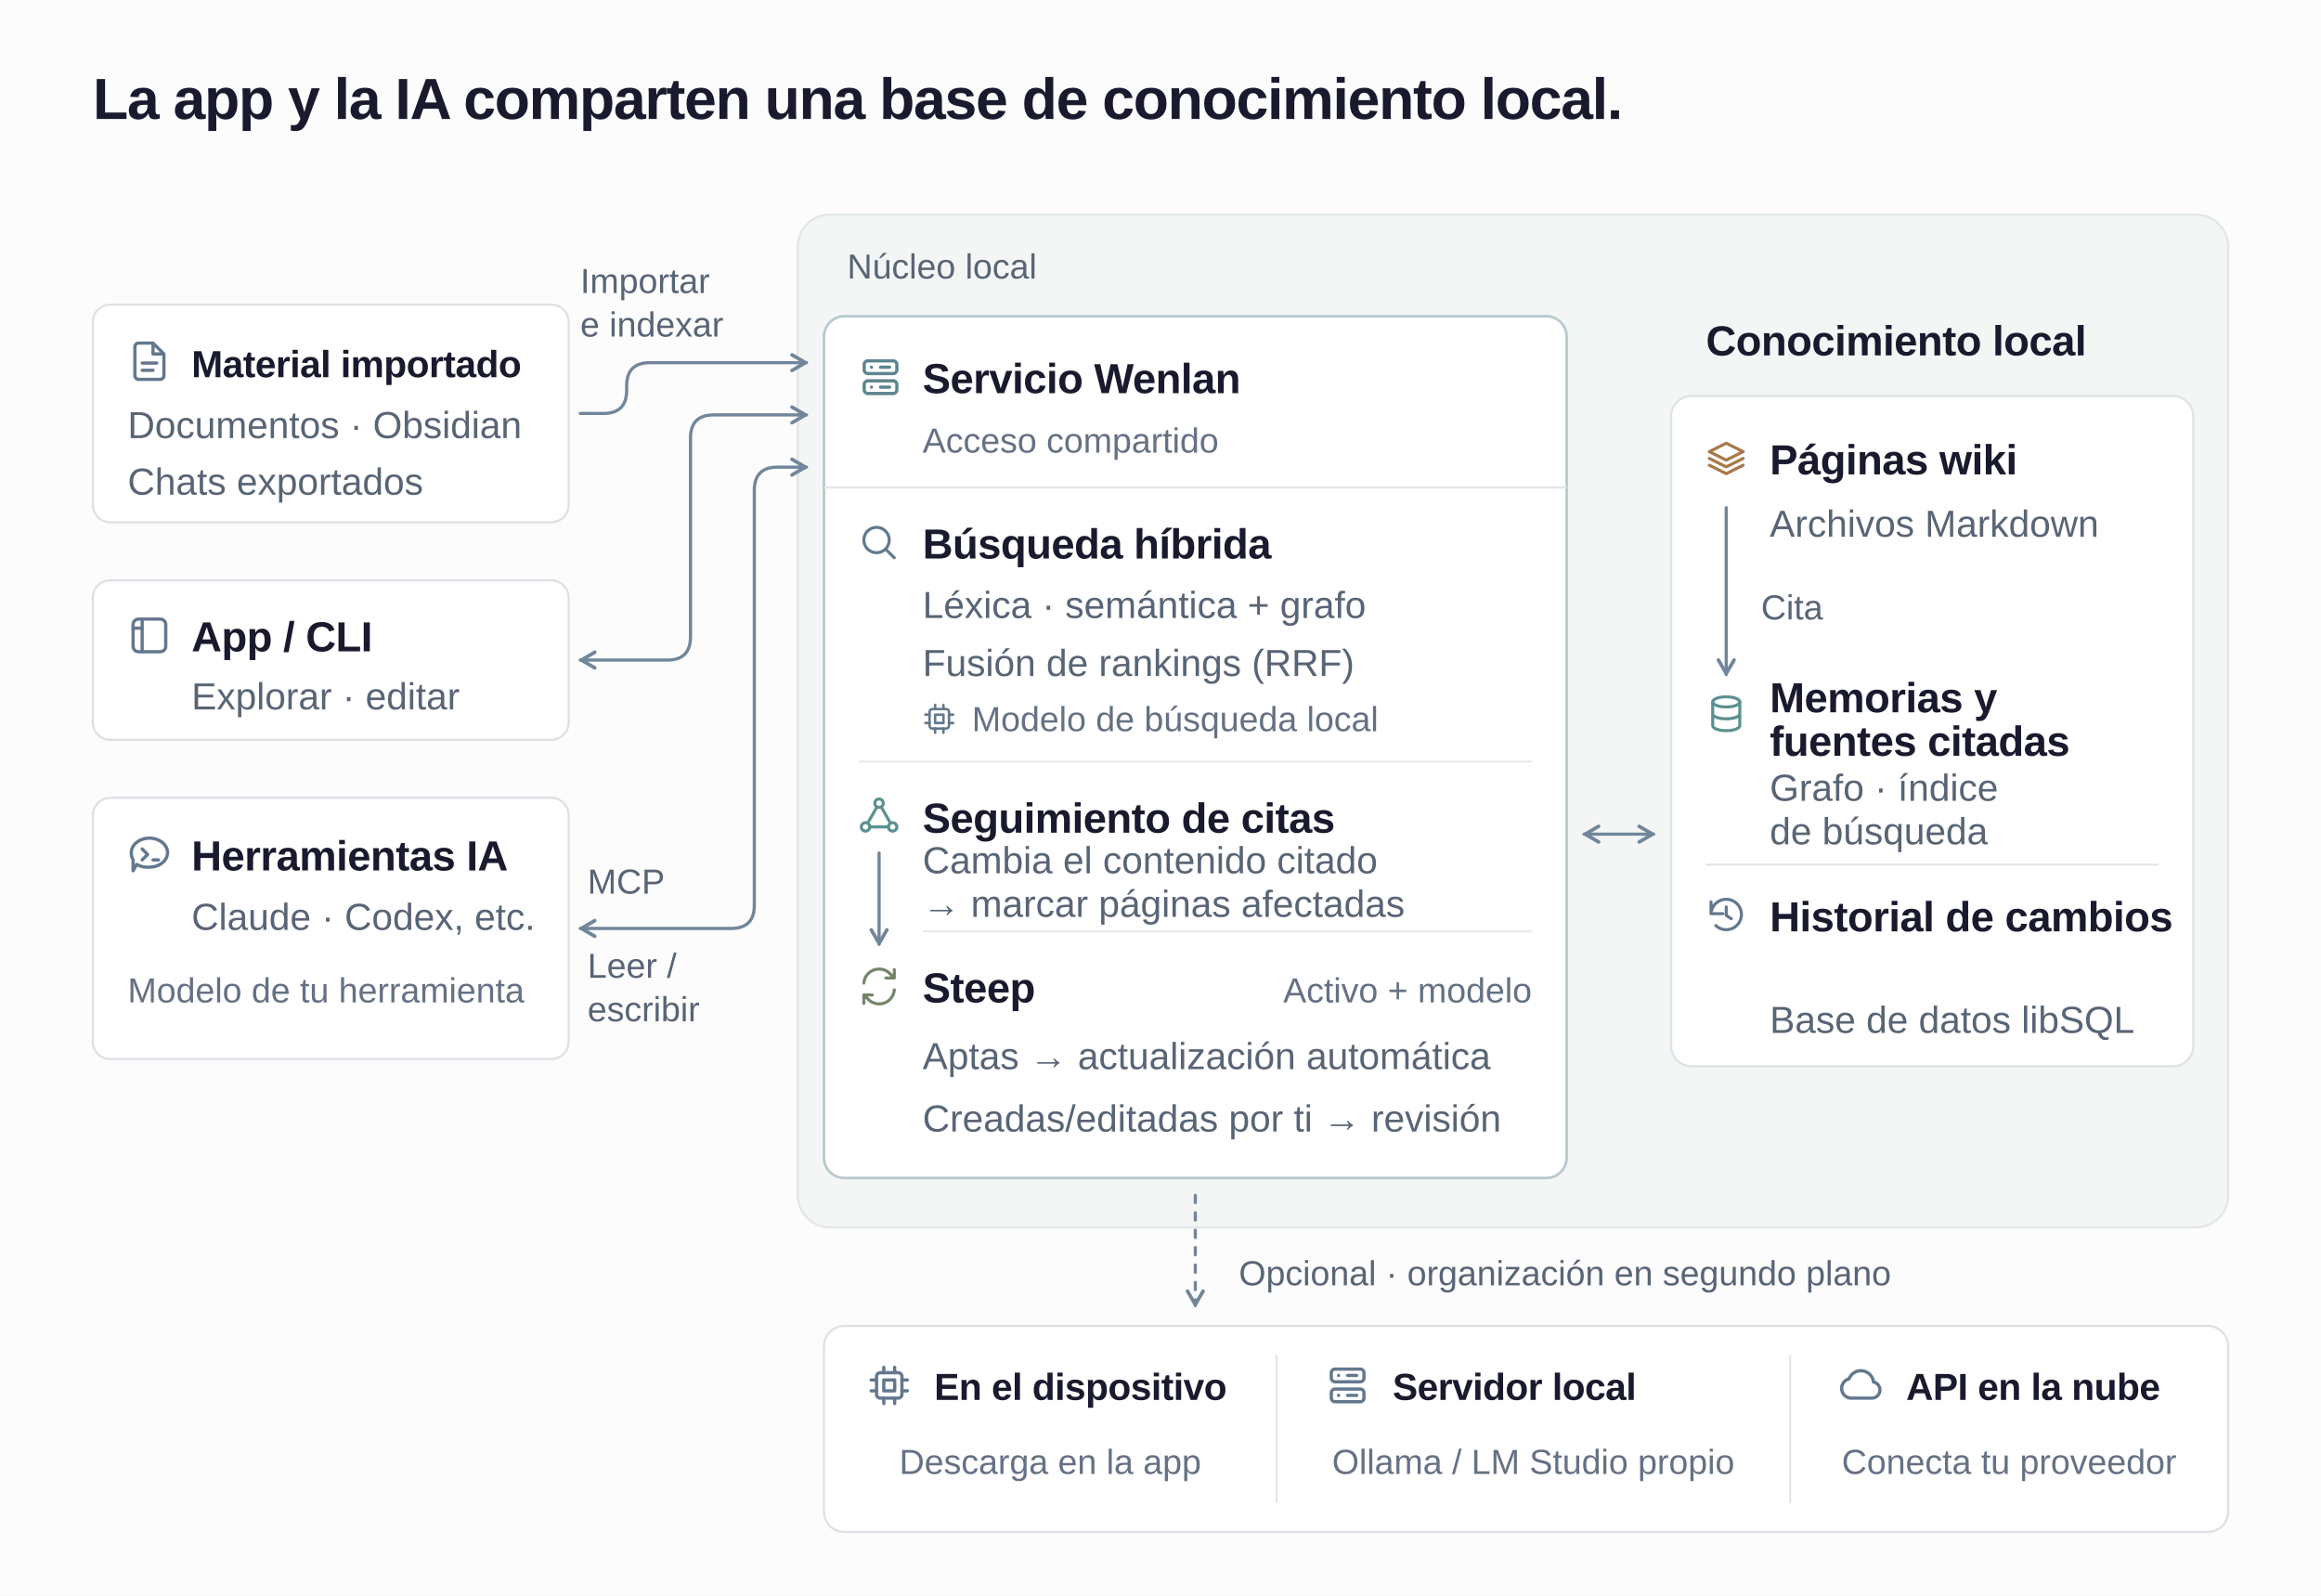
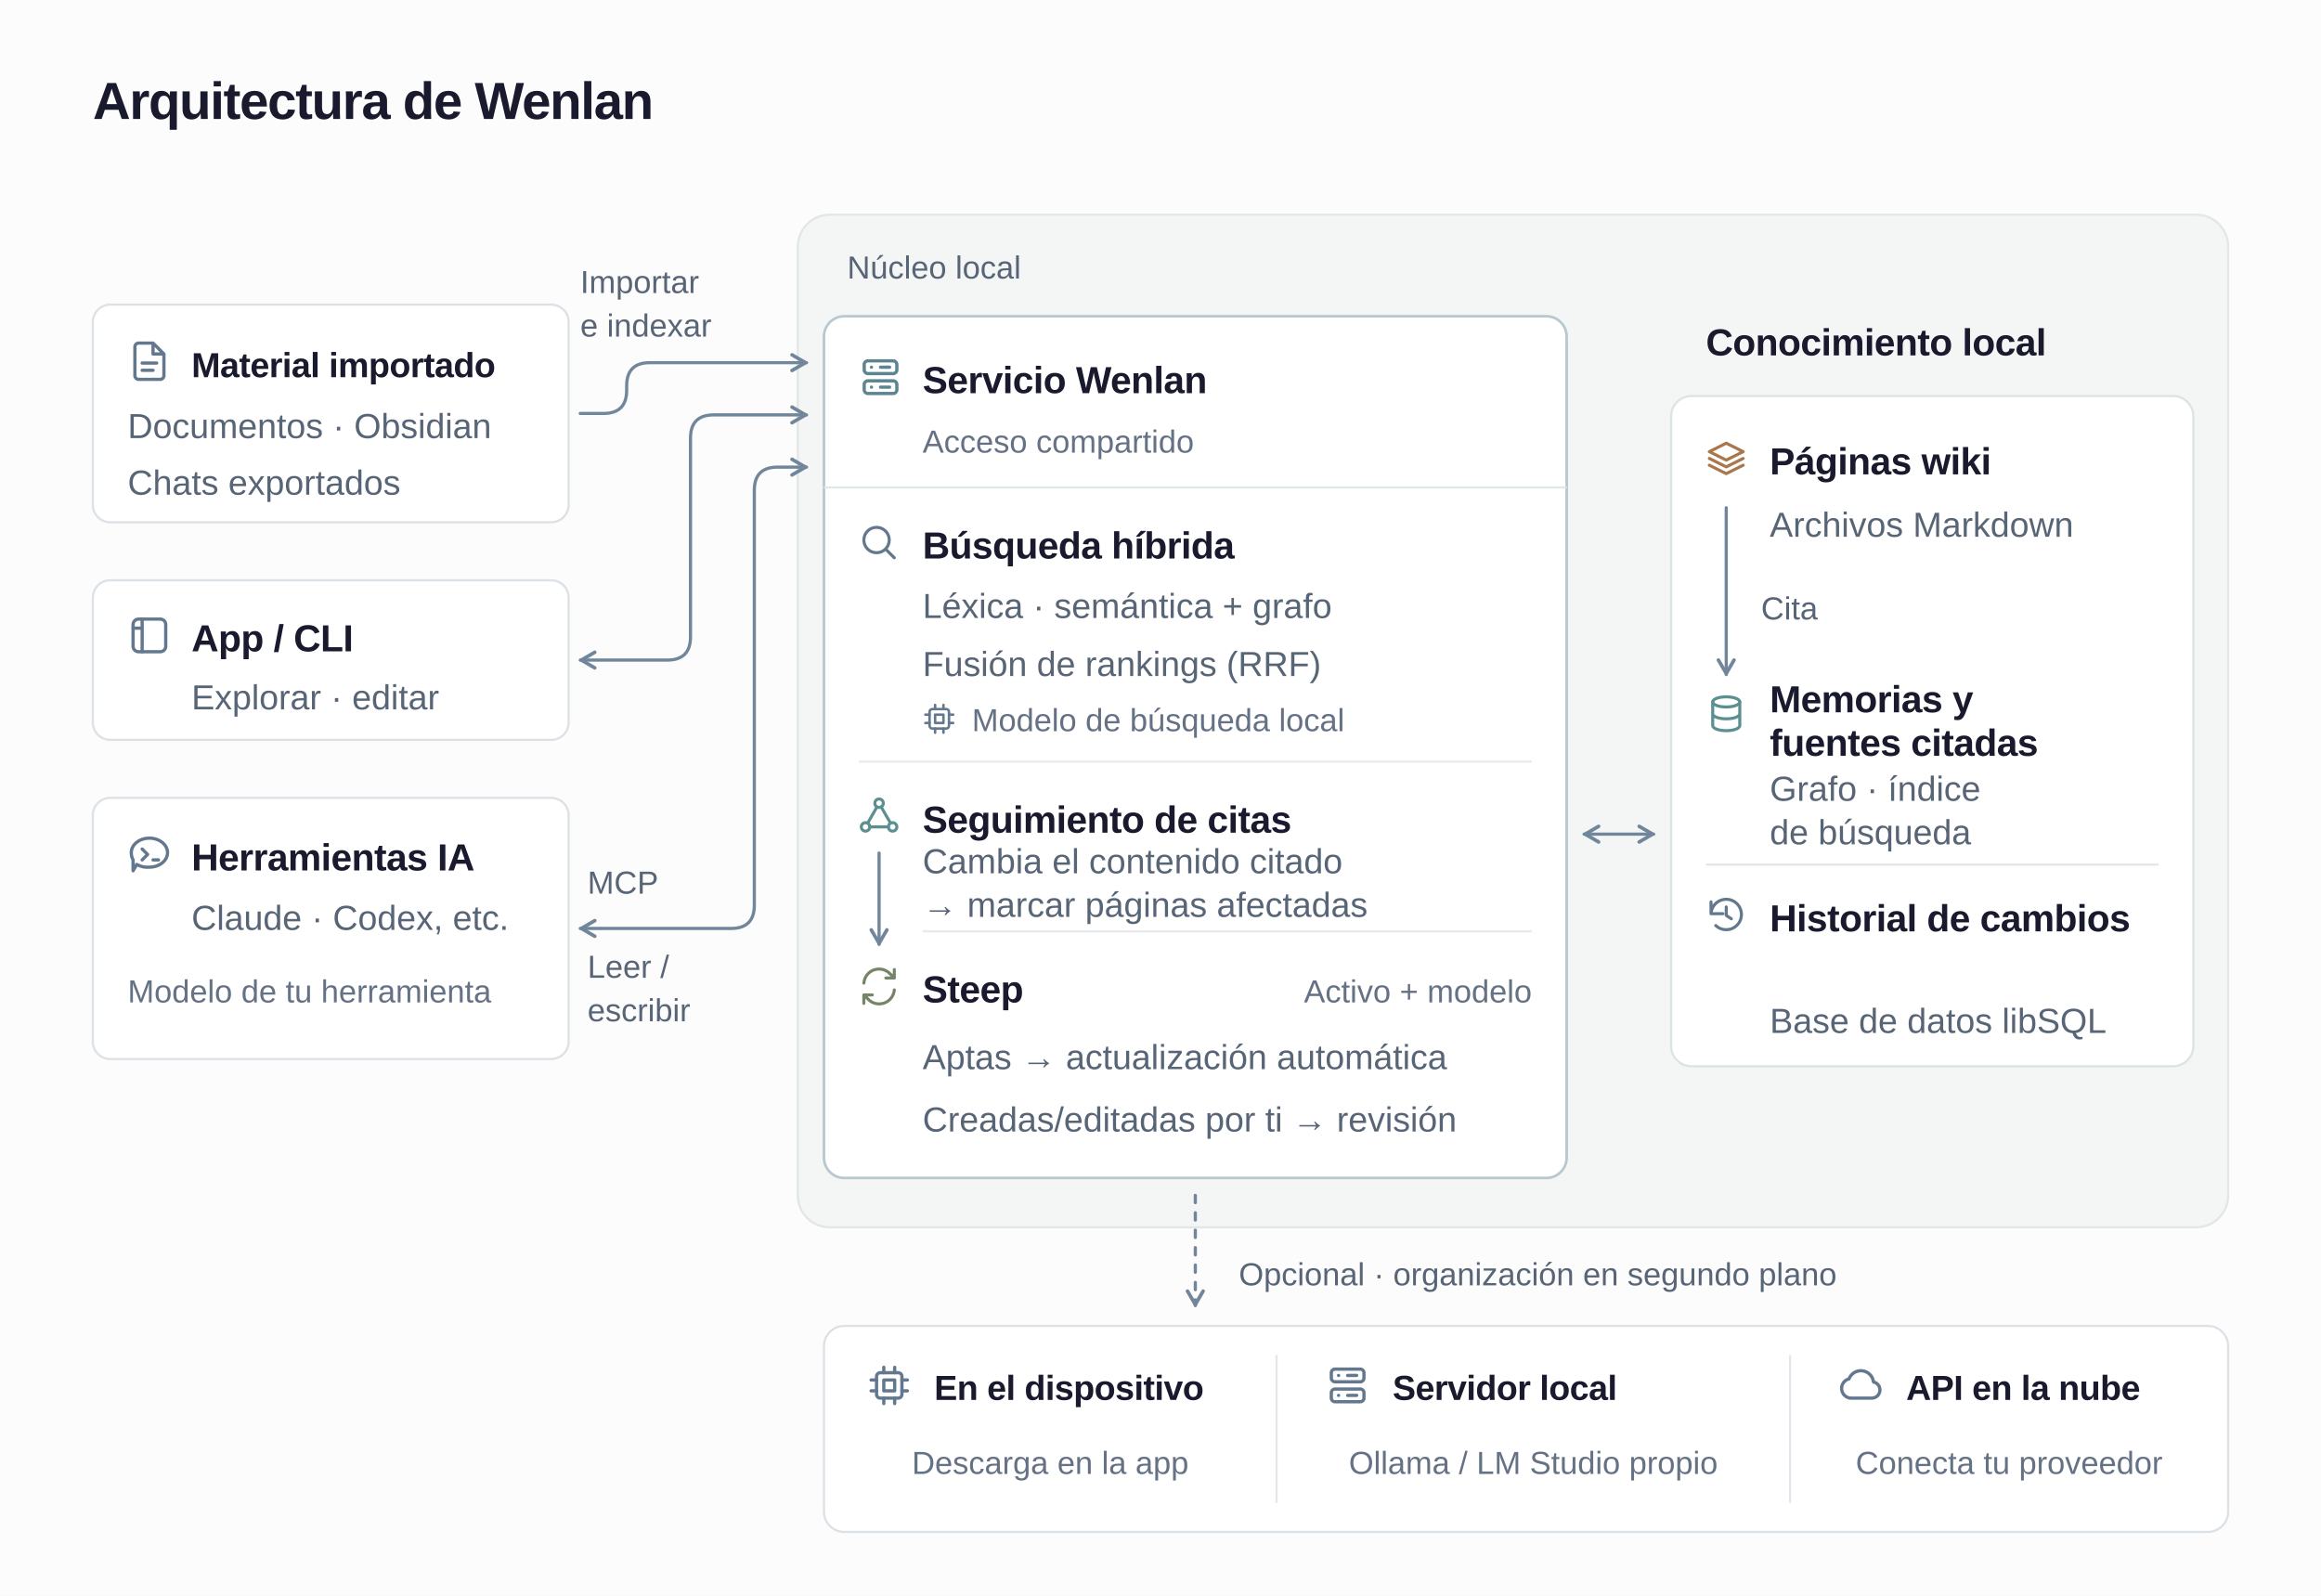
<svg xmlns="http://www.w3.org/2000/svg" width="1600" height="1100" viewBox="0 0 1600 1100">
  <defs>
    <style>
      text { font-family: 'PingFang TC','Helvetica Neue',Arial,sans-serif; fill:#1a1a2e; }
-       .title {font-size:40px;font-weight:600;letter-spacing:-.8px}
-       .heading {font-size:29px;font-weight:600;letter-spacing:-.3px}
-       .body {font-size:26px;font-weight:400;fill:#586576}
-       .label {font-size:24px;font-weight:500;fill:#586576}
-       .small {font-size:24px;font-weight:400;fill:#657184}
+       .title {font-size:36px;font-weight:600;letter-spacing:-.8px}
+       .heading {font-size:26px;font-weight:600;letter-spacing:-.3px}
+       .body {font-size:24px;font-weight:400;fill:#586576}
+       .label {font-size:22px;font-weight:500;fill:#586576}
+       .small {font-size:22px;font-weight:400;fill:#657184}
      .icon {fill:none;stroke:currentColor;stroke-width:1.8;stroke-linecap:round;stroke-linejoin:round}
      .wire {fill:none;stroke:#71869b;stroke-width:2.2;stroke-linecap:round;stroke-linejoin:round}
    </style>
    <marker id="arrow" viewBox="0 0 10 10" refX="8.5" refY="5" markerWidth="7" markerHeight="7" orient="auto-start-reverse">
      <path d="M2 1.5 8 5 2 8.5" fill="none" stroke="#71869b" stroke-width="1.6" stroke-linecap="round" stroke-linejoin="round" />
    </marker>
    <symbol id="app" viewBox="0 0 24 24">
      <rect x="3" y="3" width="18" height="18" rx="3" />
      <path d="M8 3v18M3 8h5" />
    </symbol>
    <symbol id="tools" viewBox="0 0 24 24">
      <path d="M5 17.5 3 21v-6a8 8 0 0 1-1-4c0-4.4 4.5-8 10-8s10 3.6 10 8-4.5 8-10 8a12 12 0 0 1-7-1.5Z" />
      <path d="m8 9 3 3-3 3m6 0h3" />
    </symbol>
    <symbol id="layers" viewBox="0 0 24 24">
      <path d="m12 3 10 5-10 5L2 8 12 3Zm-10 9 10 5 10-5M2 16l10 5 10-5" />
    </symbol>
    <symbol id="database" viewBox="0 0 24 24">
      <ellipse cx="12" cy="5" rx="8" ry="3" />
      <path d="M4 5v14c0 1.7 3.6 3 8 3s8-1.3 8-3V5M4 12c0 1.7 3.6 3 8 3s8-1.3 8-3" />
    </symbol>
    <symbol id="server" viewBox="0 0 24 24">
      <rect x="3" y="3" width="18" height="7" rx="2" />
      <rect x="3" y="14" width="18" height="7" rx="2" />
      <path d="M7 6.5h.01M7 17.5h.01M12 6.5h5M12 17.5h5" />
    </symbol>
    <symbol id="chip" viewBox="0 0 24 24">
      <rect x="5" y="5" width="14" height="14" rx="2" />
      <path d="M9 9h6v6H9zM9 2v3M15 2v3M9 19v3M15 19v3M2 9h3M2 15h3M19 9h3M19 15h3" />
    </symbol>
    <symbol id="cloud" viewBox="0 0 24 24">
      <path d="M6 19H18a4.5 4.5 0 0 0 .8-8.9A7 7 0 0 0 5.3 8.4 5.4 5.4 0 0 0 6 19Z" />
    </symbol>
    <symbol id="file" viewBox="0 0 24 24">
      <path d="M14 2H6a2 2 0 0 0-2 2v16a2 2 0 0 0 2 2h12a2 2 0 0 0 2-2V8Z M14 2v6h6 M8 13h8 M8 17h6" />
    </symbol>
    <symbol id="search" viewBox="0 0 24 24">
      <circle cx="10.5" cy="10.5" r="7.5" />
      <path d="m16 16 5 5" />
    </symbol>
    <symbol id="graph" viewBox="0 0 24 24">
      <circle cx="12" cy="4" r="2.5" />
      <circle cx="4" cy="18" r="2.5" />
      <circle cx="20" cy="18" r="2.5" />
      <path d="M10.7 6.3 5.3 15.7 M13.3 6.3l5.4 9.4 M6.5 18h11" />
    </symbol>
    <symbol id="refresh" viewBox="0 0 24 24">
      <path d="M3 10a9 9 0 0 1 15.5-5.5L21 7 M21 2v5h-5 M21 14a9 9 0 0 1-15.5 5.5L3 17 M3 22v-5h5" />
    </symbol>
    <symbol id="history" viewBox="0 0 24 24">
      <path d="M3 11a9 9 0 1 1 2.8 7 M3 4v7h7 M12 7v5l3 2" />
    </symbol>
  </defs>
  <rect width="1600" height="1100" fill="#fcfcfc" />
-   <text class="title" x="64" y="82">La app y la IA comparten una base de conocimiento local.</text>
+   <text class="title" x="64" y="82">Arquitectura de Wenlan</text>
  <rect x="550" y="148" width="986" height="698" rx="22" fill="#f4f6f6" stroke="#e1e6e7" stroke-width="1.5" />
  <text class="label" x="584" y="192">Núcleo local</text>
  <rect x="64" y="210" width="328" height="150" rx="12" fill="#fff" stroke="#dce1e6" stroke-width="1.5" />
  <use href="#file" x="88" y="234" width="30" height="30" class="icon" color="#63788e" />
-   <text class="heading" x="132" y="260" style="font-size:26px">Material importado</text>
+   <text class="heading" x="132" y="260" style="font-size:24px">Material importado</text>
  <text class="body" x="88" y="302">Documentos · Obsidian</text>
  <text class="body" x="88" y="341">Chats exportados</text>
  <rect x="64" y="400" width="328" height="110" rx="12" fill="#fff" stroke="#dce1e6" stroke-width="1.5" />
  <use href="#app" x="88" y="423" width="30" height="30" class="icon" color="#63788e" />
  <text class="heading" x="132" y="449">App / CLI</text>
  <text class="body" x="132" y="489">Explorar · editar</text>
  <rect x="64" y="550" width="328" height="180" rx="12" fill="#fff" stroke="#dce1e6" stroke-width="1.5" />
  <use href="#tools" x="88" y="574" width="30" height="30" class="icon" color="#63788e" />
  <text class="heading" x="132" y="600">Herramientas IA</text>
  <text class="body" x="132" y="641">Claude · Codex, etc.</text>
  <text class="small" x="88" y="691">Modelo de tu herramienta</text>
  <path class="wire" d="M400 285H416Q432 285 432 269V266Q432 250 448 250H556" marker-end="url(#arrow)" />
  <path class="wire" d="M400 455H460Q476 455 476 439V302Q476 286 492 286H556" marker-start="url(#arrow)" marker-end="url(#arrow)" />
  <path class="wire" d="M400 640H504Q520 640 520 624V338Q520 322 536 322H556" marker-start="url(#arrow)" marker-end="url(#arrow)" />
  <text class="label" x="400" y="202">Importar<tspan x="400" dy="30">e indexar</tspan>
  </text>
  <text class="label" x="405" y="616">MCP</text>
  <text class="label" x="405" y="674">Leer /<tspan x="405" dy="30">escribir</tspan>
  </text>
  <rect x="568" y="218" width="512" height="594" rx="14" fill="#fff" stroke="#b8c8ce" stroke-width="1.8" />
  <use href="#server" x="592" y="245" width="30" height="30" class="icon" color="#5d8590" />
  <text class="heading" x="636" y="271">Servicio Wenlan</text>
  <text class="small" x="636" y="312">Acceso compartido</text>
  <path d="M568 336H1080" stroke="#e1e6e7" stroke-width="1.5" />
  <use href="#search" x="592" y="360" width="28" height="28" class="icon" color="#63788e" />
  <text class="heading" x="636" y="385">Búsqueda híbrida</text>
  <text class="body" x="636" y="426">Léxica · semántica + grafo</text>
  <text class="body" x="636" y="466">Fusión de rankings (RRF)</text>
  <use href="#chip" x="636" y="484" width="23" height="23" class="icon" color="#63788e" />
  <text class="small" x="670" y="504">Modelo de búsqueda local</text>
  <path d="M592 525H1056" stroke="#e7ebed" stroke-width="1.5" />
  <use href="#graph" x="592" y="549" width="28" height="28" class="icon" color="#5c9090" />
  <text class="heading" x="636" y="574">Seguimiento de citas</text>
  <text class="body" x="636" y="602">Cambia el contenido citado<tspan x="636" dy="30">→ marcar páginas afectadas</tspan>
  </text>
  <path class="wire" d="M606 588V651" stroke="#91a09a" marker-end="url(#arrow)" />
  <path d="M636 642H1056" stroke="#e7ebed" stroke-width="1.5" />
  <use href="#refresh" x="592" y="666" width="28" height="28" class="icon" color="#768567" />
  <text class="heading" x="636" y="691">Steep</text>
  <text class="small" x="1056" y="691" text-anchor="end">Activo + modelo</text>
  <text class="body" x="636" y="737">Aptas → actualización automática</text>
  <text class="body" x="636" y="780">Creadas/editadas por ti → revisión</text>
  <path class="wire" d="M1092 575H1140" marker-start="url(#arrow)" marker-end="url(#arrow)" />
  <text class="heading" x="1176" y="245">Conocimiento local</text>
  <rect x="1152" y="273" width="360" height="462" rx="14" fill="#fff" stroke="#dce3e5" stroke-width="1.5" />
  <use href="#layers" x="1176" y="302" width="28" height="28" class="icon" color="#a9774b" />
  <text class="heading" x="1220" y="327">Páginas wiki</text>
  <text class="body" x="1220" y="370">Archivos Markdown</text>
  <path class="wire" d="M1190 350V465" marker-end="url(#arrow)" />
  <text class="label" x="1214" y="427">Cita</text>
  <use href="#database" x="1176" y="478" width="28" height="28" class="icon" color="#5c9090" />
  <text class="heading" x="1220" y="491">Memorias y<tspan x="1220" dy="30">fuentes citadas</tspan>
  </text>
  <text class="body" x="1220" y="552">Grafo · índice<tspan x="1220" dy="30">de búsqueda</tspan>
  </text>
  <path d="M1176 596H1488" stroke="#e1e6e7" stroke-width="1.5" />
  <use href="#history" x="1176" y="617" width="28" height="28" class="icon" color="#63788e" />
  <text class="heading" x="1220" y="642">Historial de cambios</text>
  <text class="body" x="1220" y="712">Base de datos libSQL</text>
  <path class="wire" d="M824 824V900" marker-end="url(#arrow)" stroke-dasharray="5 7" />
  <text class="label" x="854" y="886">Opcional · organización en segundo plano</text>
  <rect x="568" y="914" width="968" height="142" rx="14" fill="#fff" stroke="#dce1e6" stroke-width="1.5" />
  <use href="#chip" x="598" y="940" width="30" height="30" class="icon" color="#63788e" />
-   <text class="heading" x="644" y="965" style="font-size:26px">En el dispositivo</text>
+   <text class="heading" x="644" y="965" style="font-size:24px">En el dispositivo</text>
  <path d="M880 934V1036M1234 934V1036" stroke="#e3e7eb" stroke-width="1.5" />
  <use href="#server" x="914" y="940" width="30" height="30" class="icon" color="#63788e" />
-   <text class="heading" x="960" y="965" style="font-size:26px">Servidor local</text>
+   <text class="heading" x="960" y="965" style="font-size:24px">Servidor local</text>
  <use href="#cloud" x="1268" y="940" width="30" height="30" class="icon" color="#63788e" />
-   <text class="heading" x="1314" y="965" style="font-size:26px">API en la nube</text>
+   <text class="heading" x="1314" y="965" style="font-size:24px">API en la nube</text>
  <text class="small" x="724" y="1016" text-anchor="middle">Descarga en la app</text>
  <text class="small" x="1057" y="1016" text-anchor="middle">Ollama / LM Studio propio</text>
  <text class="small" x="1385" y="1016" text-anchor="middle">Conecta tu proveedor</text>
</svg>
